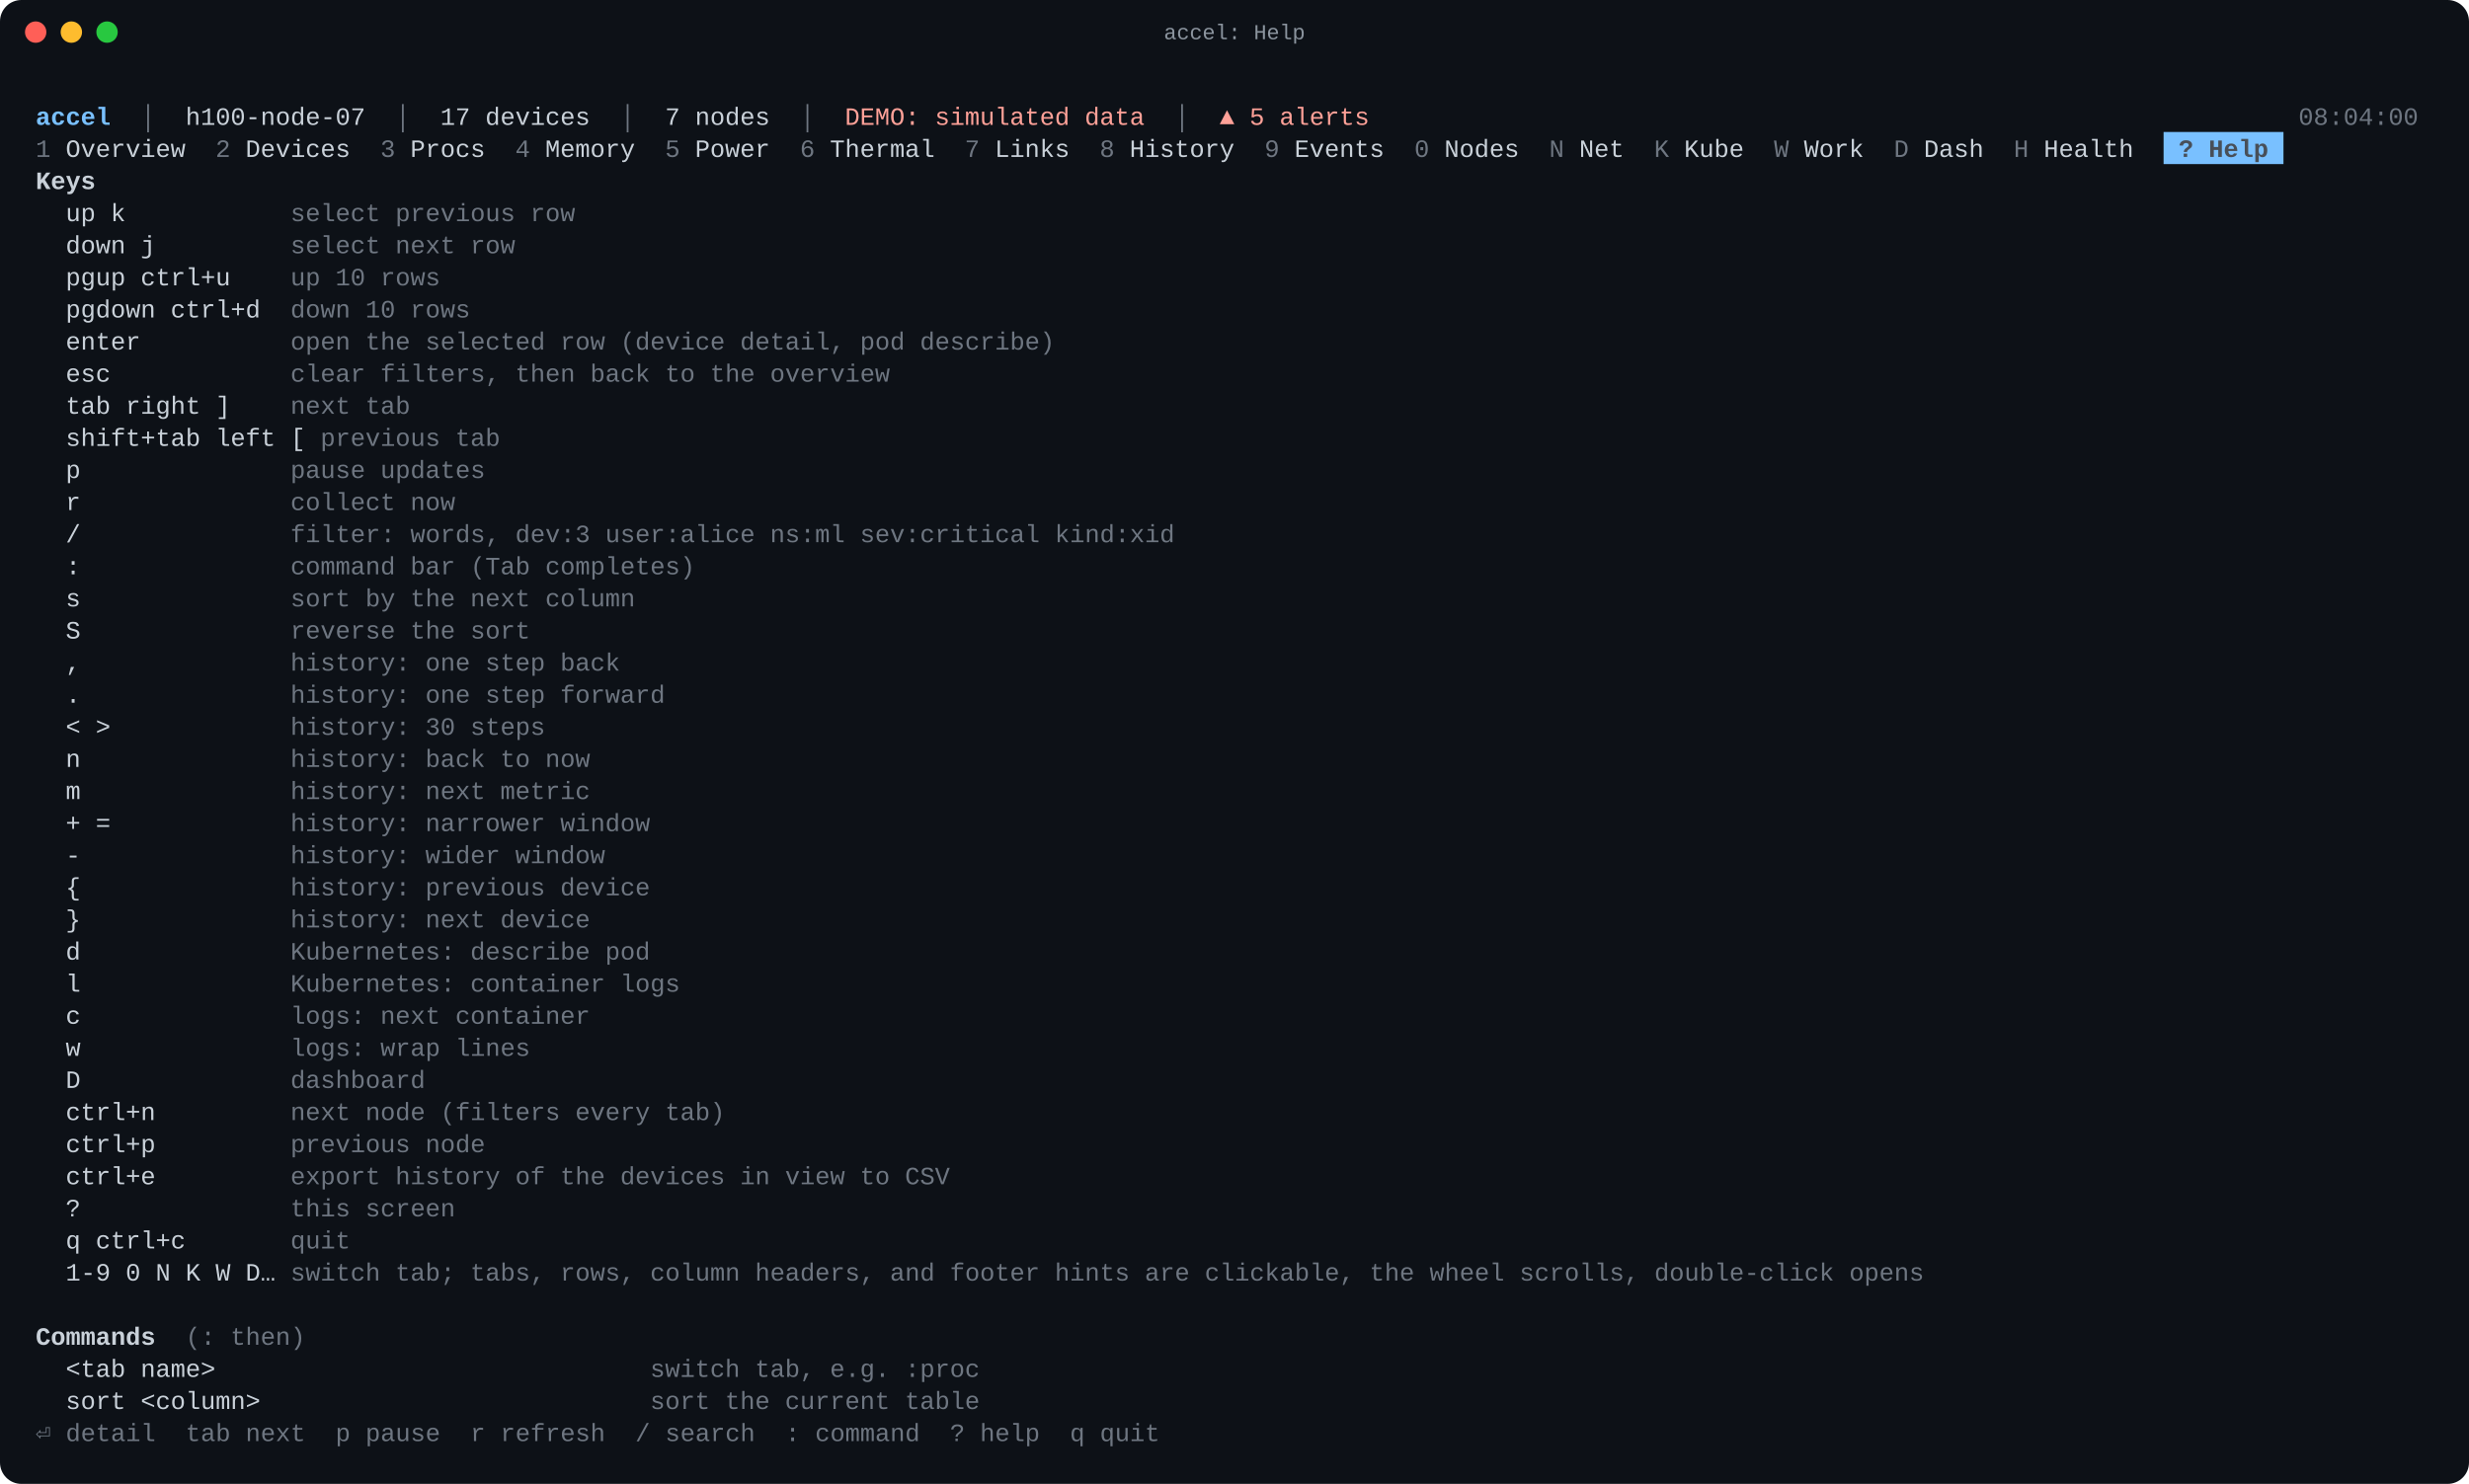
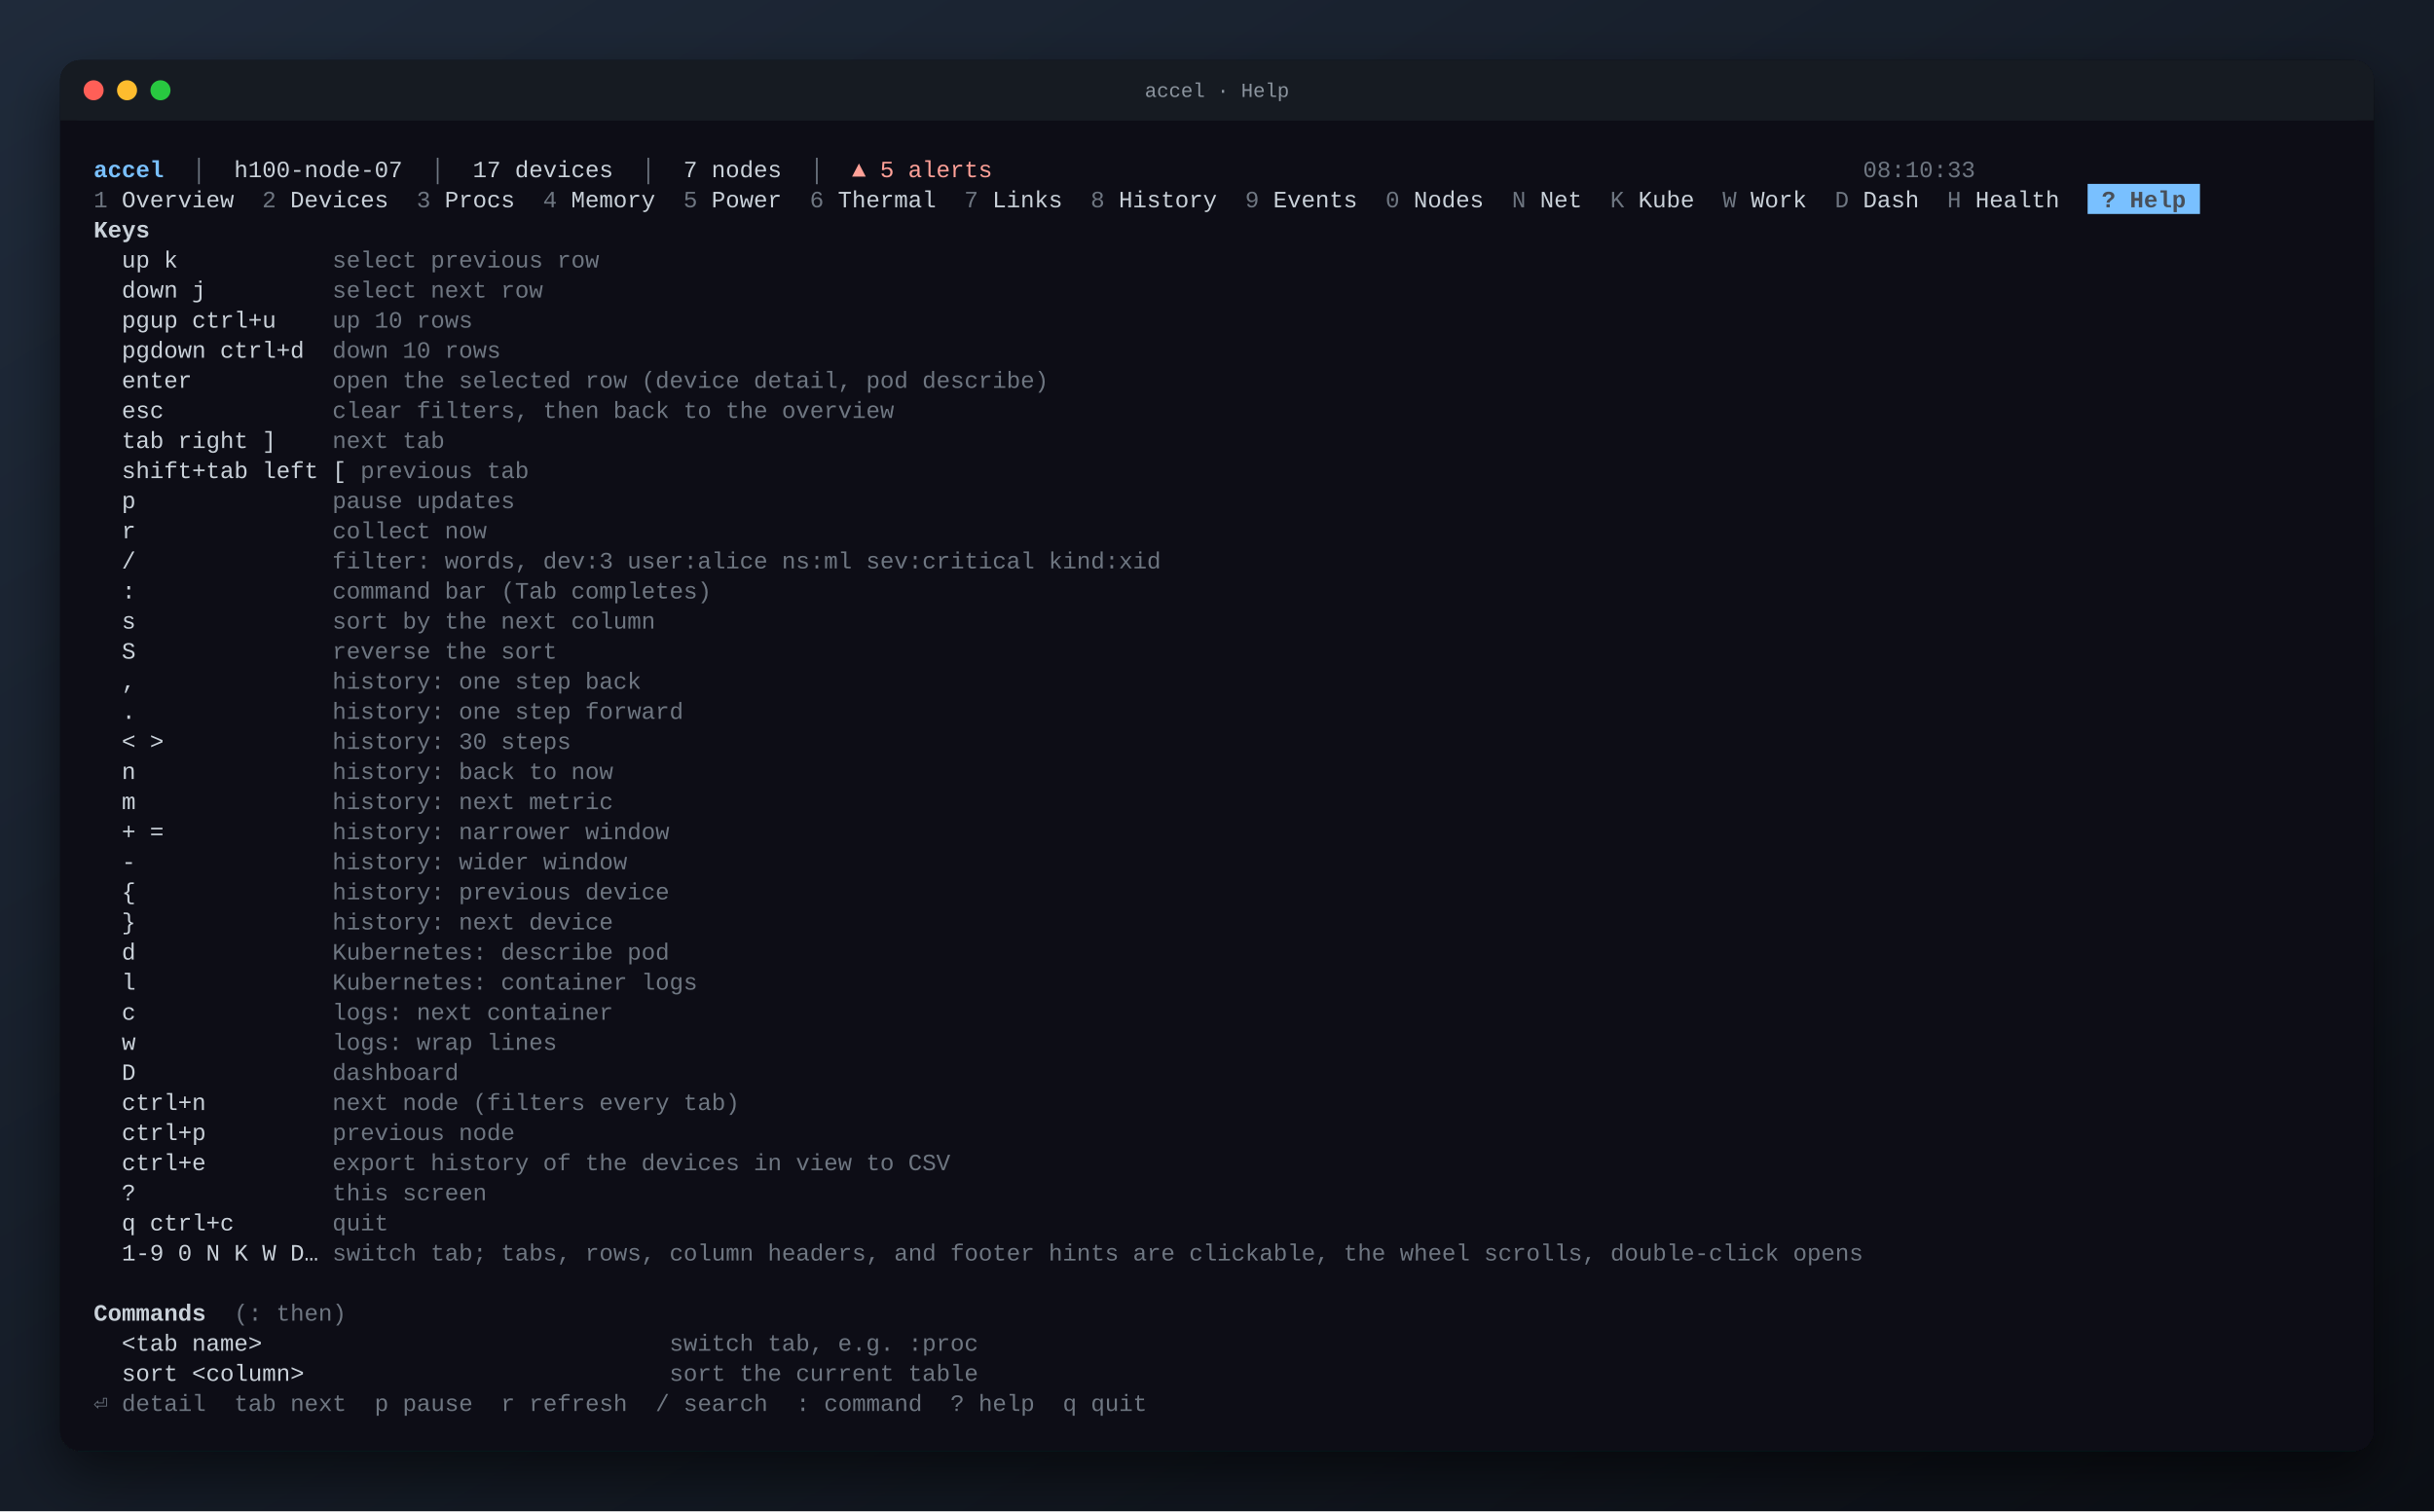
- <svg xmlns="http://www.w3.org/2000/svg" width="1384" height="832" viewBox="0 0 1384 832" font-family="JetBrains Mono, SFMono-Regular, Menlo, Consolas, Liberation Mono, monospace" font-size="14">
-   <rect width="100%" height="100%" rx="12" fill="#0d1117" />
-   <circle cx="20" cy="18" r="6" fill="#ff5f57" />
-   <circle cx="40" cy="18" r="6" fill="#febc2e" />
-   <circle cx="60" cy="18" r="6" fill="#28c840" />
-   <text x="50%" y="22" text-anchor="middle" fill="#8b949e" font-size="12">accel: Help</text>
-   <g xml:space="preserve">
+ <svg xmlns="http://www.w3.org/2000/svg" width="1456" height="904" viewBox="0 0 1456 904" font-family="JetBrains Mono, SFMono-Regular, Menlo, Consolas, Liberation Mono, monospace" font-size="14">
+   <defs>
+     <linearGradient id="desk" x1="0" y1="0" x2="1" y2="1">
+       <stop offset="0" stop-color="#1f2a3a" />
+       <stop offset="1" stop-color="#0b0e14" />
+     </linearGradient>
+     <filter id="shadow" x="-10%" y="-10%" width="120%" height="130%">
+       <feDropShadow dx="0" dy="14" stdDeviation="16" flood-color="#000" flood-opacity="0.55" />
+     </filter>
+   </defs>
+   <rect width="100%" height="100%" fill="url(#desk)" />
+   <rect x="36" y="36" width="1384" height="832" rx="12" fill="#0d1117" filter="url(#shadow)" />
+   <rect x="36" y="36" width="1384" height="36" rx="12" fill="#161b22" />
+   <rect x="36" y="60" width="1384" height="12" fill="#161b22" />
+   <circle cx="56" cy="54" r="6" fill="#ff5f57" />
+   <circle cx="76" cy="54" r="6" fill="#febc2e" />
+   <circle cx="96" cy="54" r="6" fill="#28c840" />
+   <text x="50%" y="58" text-anchor="middle" fill="#8b949e" font-size="12">accel · Help</text>
+   <g xml:space="preserve" transform="translate(36 36)">
    <text y="70.0" fill="#c9d1d9" xml:space="preserve" style="white-space:pre">
      <tspan x="20.0" fill="#79c0ff" font-weight="bold">accel</tspan>
      <tspan x="62.0" fill="#6e7681">  │  </tspan>
      <tspan x="104.0">h100-node-07</tspan>
      <tspan x="204.8" fill="#6e7681">  │  </tspan>
      <tspan x="246.8">17 devices</tspan>
      <tspan x="330.8" fill="#6e7681">  │  </tspan>
      <tspan x="372.8">7 nodes</tspan>
      <tspan x="431.6" fill="#6e7681">  │  </tspan>
-       <tspan x="473.6" fill="#ffa198">DEMO: simulated data</tspan>
-       <tspan x="641.6" fill="#6e7681">  │  </tspan>
-       <tspan x="683.6" fill="#ffa198">▲ 5 alerts</tspan>
-       <tspan x="1288.4" fill="#6e7681">08:04:00</tspan>
+       <tspan x="473.6" fill="#ffa198">▲ 5 alerts</tspan>
+       <tspan x="1078.4" fill="#6e7681">08:10:33                         </tspan>
    </text>
    <rect x="1212.8" y="74.0" width="67.2" height="18.0" fill="#79c0ff" />
    <text y="88.0" fill="#c9d1d9" xml:space="preserve" style="white-space:pre">
      <tspan x="20.0" fill="#6e7681">1</tspan>
      <tspan x="28.4"> Overview  </tspan>
      <tspan x="120.8" fill="#6e7681">2</tspan>
      <tspan x="129.2"> Devices  </tspan>
      <tspan x="213.2" fill="#6e7681">3</tspan>
      <tspan x="221.6"> Procs  </tspan>
      <tspan x="288.8" fill="#6e7681">4</tspan>
      <tspan x="297.2"> Memory  </tspan>
      <tspan x="372.8" fill="#6e7681">5</tspan>
      <tspan x="381.2"> Power  </tspan>
      <tspan x="448.4" fill="#6e7681">6</tspan>
      <tspan x="456.8"> Thermal  </tspan>
      <tspan x="540.8" fill="#6e7681">7</tspan>
      <tspan x="549.2"> Links  </tspan>
      <tspan x="616.4" fill="#6e7681">8</tspan>
      <tspan x="624.8"> History  </tspan>
      <tspan x="708.8" fill="#6e7681">9</tspan>
      <tspan x="717.2"> Events  </tspan>
      <tspan x="792.8" fill="#6e7681">0</tspan>
      <tspan x="801.2"> Nodes  </tspan>
      <tspan x="868.4" fill="#6e7681">N</tspan>
      <tspan x="876.8"> Net  </tspan>
      <tspan x="927.2" fill="#6e7681">K</tspan>
      <tspan x="935.6"> Kube  </tspan>
      <tspan x="994.4" fill="#6e7681">W</tspan>
      <tspan x="1002.8"> Work  </tspan>
      <tspan x="1061.6" fill="#6e7681">D</tspan>
      <tspan x="1070.0"> Dash  </tspan>
      <tspan x="1128.8" fill="#6e7681">H</tspan>
      <tspan x="1137.2"> Health  </tspan>
      <tspan x="1212.8" fill="#484f58" font-weight="bold"> ? Help </tspan>
    </text>
    <text y="106.0" fill="#c9d1d9" xml:space="preserve" style="white-space:pre">
      <tspan x="20.0" font-weight="bold">Keys</tspan>
    </text>
    <text y="124.0" fill="#c9d1d9" xml:space="preserve" style="white-space:pre">
      <tspan x="20.0">  up k           </tspan>
      <tspan x="162.8" fill="#6e7681">select previous row</tspan>
    </text>
    <text y="142.0" fill="#c9d1d9" xml:space="preserve" style="white-space:pre">
      <tspan x="20.0">  down j         </tspan>
      <tspan x="162.8" fill="#6e7681">select next row</tspan>
    </text>
    <text y="160.0" fill="#c9d1d9" xml:space="preserve" style="white-space:pre">
      <tspan x="20.0">  pgup ctrl+u    </tspan>
      <tspan x="162.8" fill="#6e7681">up 10 rows</tspan>
    </text>
    <text y="178.0" fill="#c9d1d9" xml:space="preserve" style="white-space:pre">
      <tspan x="20.0">  pgdown ctrl+d  </tspan>
      <tspan x="162.8" fill="#6e7681">down 10 rows</tspan>
    </text>
    <text y="196.0" fill="#c9d1d9" xml:space="preserve" style="white-space:pre">
      <tspan x="20.0">  enter          </tspan>
      <tspan x="162.8" fill="#6e7681">open the selected row (device detail, pod describe)</tspan>
    </text>
    <text y="214.0" fill="#c9d1d9" xml:space="preserve" style="white-space:pre">
      <tspan x="20.0">  esc            </tspan>
      <tspan x="162.8" fill="#6e7681">clear filters, then back to the overview</tspan>
    </text>
    <text y="232.0" fill="#c9d1d9" xml:space="preserve" style="white-space:pre">
      <tspan x="20.0">  tab right ]    </tspan>
      <tspan x="162.8" fill="#6e7681">next tab</tspan>
    </text>
    <text y="250.0" fill="#c9d1d9" xml:space="preserve" style="white-space:pre">
      <tspan x="20.0">  shift+tab left [ </tspan>
      <tspan x="179.6" fill="#6e7681">previous tab</tspan>
    </text>
    <text y="268.0" fill="#c9d1d9" xml:space="preserve" style="white-space:pre">
      <tspan x="20.0">  p              </tspan>
      <tspan x="162.8" fill="#6e7681">pause updates</tspan>
    </text>
    <text y="286.0" fill="#c9d1d9" xml:space="preserve" style="white-space:pre">
      <tspan x="20.0">  r              </tspan>
      <tspan x="162.8" fill="#6e7681">collect now</tspan>
    </text>
    <text y="304.0" fill="#c9d1d9" xml:space="preserve" style="white-space:pre">
      <tspan x="20.0">  /              </tspan>
      <tspan x="162.8" fill="#6e7681">filter: words, dev:3 user:alice ns:ml sev:critical kind:xid</tspan>
    </text>
    <text y="322.0" fill="#c9d1d9" xml:space="preserve" style="white-space:pre">
      <tspan x="20.0">  :              </tspan>
      <tspan x="162.8" fill="#6e7681">command bar (Tab completes)</tspan>
    </text>
    <text y="340.0" fill="#c9d1d9" xml:space="preserve" style="white-space:pre">
      <tspan x="20.0">  s              </tspan>
      <tspan x="162.8" fill="#6e7681">sort by the next column</tspan>
    </text>
    <text y="358.0" fill="#c9d1d9" xml:space="preserve" style="white-space:pre">
      <tspan x="20.0">  S              </tspan>
      <tspan x="162.8" fill="#6e7681">reverse the sort</tspan>
    </text>
    <text y="376.0" fill="#c9d1d9" xml:space="preserve" style="white-space:pre">
      <tspan x="20.0">  ,              </tspan>
      <tspan x="162.8" fill="#6e7681">history: one step back</tspan>
    </text>
    <text y="394.0" fill="#c9d1d9" xml:space="preserve" style="white-space:pre">
      <tspan x="20.0">  .              </tspan>
      <tspan x="162.8" fill="#6e7681">history: one step forward</tspan>
    </text>
    <text y="412.0" fill="#c9d1d9" xml:space="preserve" style="white-space:pre">
      <tspan x="20.0">  &lt; &gt;            </tspan>
      <tspan x="162.8" fill="#6e7681">history: 30 steps</tspan>
    </text>
    <text y="430.0" fill="#c9d1d9" xml:space="preserve" style="white-space:pre">
      <tspan x="20.0">  n              </tspan>
      <tspan x="162.8" fill="#6e7681">history: back to now</tspan>
    </text>
    <text y="448.0" fill="#c9d1d9" xml:space="preserve" style="white-space:pre">
      <tspan x="20.0">  m              </tspan>
      <tspan x="162.8" fill="#6e7681">history: next metric</tspan>
    </text>
    <text y="466.0" fill="#c9d1d9" xml:space="preserve" style="white-space:pre">
      <tspan x="20.0">  + =            </tspan>
      <tspan x="162.8" fill="#6e7681">history: narrower window</tspan>
    </text>
    <text y="484.0" fill="#c9d1d9" xml:space="preserve" style="white-space:pre">
      <tspan x="20.0">  -              </tspan>
      <tspan x="162.8" fill="#6e7681">history: wider window</tspan>
    </text>
    <text y="502.0" fill="#c9d1d9" xml:space="preserve" style="white-space:pre">
      <tspan x="20.0">  {              </tspan>
      <tspan x="162.8" fill="#6e7681">history: previous device</tspan>
    </text>
    <text y="520.0" fill="#c9d1d9" xml:space="preserve" style="white-space:pre">
      <tspan x="20.0">  }              </tspan>
      <tspan x="162.8" fill="#6e7681">history: next device</tspan>
    </text>
    <text y="538.0" fill="#c9d1d9" xml:space="preserve" style="white-space:pre">
      <tspan x="20.0">  d              </tspan>
      <tspan x="162.8" fill="#6e7681">Kubernetes: describe pod</tspan>
    </text>
    <text y="556.0" fill="#c9d1d9" xml:space="preserve" style="white-space:pre">
      <tspan x="20.0">  l              </tspan>
      <tspan x="162.8" fill="#6e7681">Kubernetes: container logs</tspan>
    </text>
    <text y="574.0" fill="#c9d1d9" xml:space="preserve" style="white-space:pre">
      <tspan x="20.0">  c              </tspan>
      <tspan x="162.8" fill="#6e7681">logs: next container</tspan>
    </text>
    <text y="592.0" fill="#c9d1d9" xml:space="preserve" style="white-space:pre">
      <tspan x="20.0">  w              </tspan>
      <tspan x="162.8" fill="#6e7681">logs: wrap lines</tspan>
    </text>
    <text y="610.0" fill="#c9d1d9" xml:space="preserve" style="white-space:pre">
      <tspan x="20.0">  D              </tspan>
      <tspan x="162.8" fill="#6e7681">dashboard</tspan>
    </text>
    <text y="628.0" fill="#c9d1d9" xml:space="preserve" style="white-space:pre">
      <tspan x="20.0">  ctrl+n         </tspan>
      <tspan x="162.8" fill="#6e7681">next node (filters every tab)</tspan>
    </text>
    <text y="646.0" fill="#c9d1d9" xml:space="preserve" style="white-space:pre">
      <tspan x="20.0">  ctrl+p         </tspan>
      <tspan x="162.8" fill="#6e7681">previous node</tspan>
    </text>
    <text y="664.0" fill="#c9d1d9" xml:space="preserve" style="white-space:pre">
      <tspan x="20.0">  ctrl+e         </tspan>
      <tspan x="162.8" fill="#6e7681">export history of the devices in view to CSV</tspan>
    </text>
    <text y="682.0" fill="#c9d1d9" xml:space="preserve" style="white-space:pre">
      <tspan x="20.0">  ?              </tspan>
      <tspan x="162.8" fill="#6e7681">this screen</tspan>
    </text>
    <text y="700.0" fill="#c9d1d9" xml:space="preserve" style="white-space:pre">
      <tspan x="20.0">  q ctrl+c       </tspan>
      <tspan x="162.8" fill="#6e7681">quit</tspan>
    </text>
    <text y="718.0" fill="#c9d1d9" xml:space="preserve" style="white-space:pre">
      <tspan x="20.0">  1-9 0 N K W D… </tspan>
      <tspan x="162.8" fill="#6e7681">switch tab; tabs, rows, column headers, and footer hints are clickable, the wheel scrolls, double-click opens</tspan>
    </text>
    <text y="754.0" fill="#c9d1d9" xml:space="preserve" style="white-space:pre">
      <tspan x="20.0" font-weight="bold">Commands</tspan>
      <tspan x="87.2" fill="#6e7681">  (: then)</tspan>
    </text>
    <text y="772.0" fill="#c9d1d9" xml:space="preserve" style="white-space:pre">
      <tspan x="20.0">  &lt;tab name&gt;                             </tspan>
      <tspan x="364.4" fill="#6e7681">switch tab, e.g. :proc</tspan>
    </text>
    <text y="790.0" fill="#c9d1d9" xml:space="preserve" style="white-space:pre">
      <tspan x="20.0">  sort &lt;column&gt;                          </tspan>
      <tspan x="364.4" fill="#6e7681">sort the current table</tspan>
    </text>
    <text y="808.0" fill="#c9d1d9" xml:space="preserve" style="white-space:pre">
      <tspan x="20.0" fill="#6e7681">⏎ detail  tab next  p pause  r refresh  / search  : command  ? help  q quit</tspan>
    </text>
  </g>
</svg>
